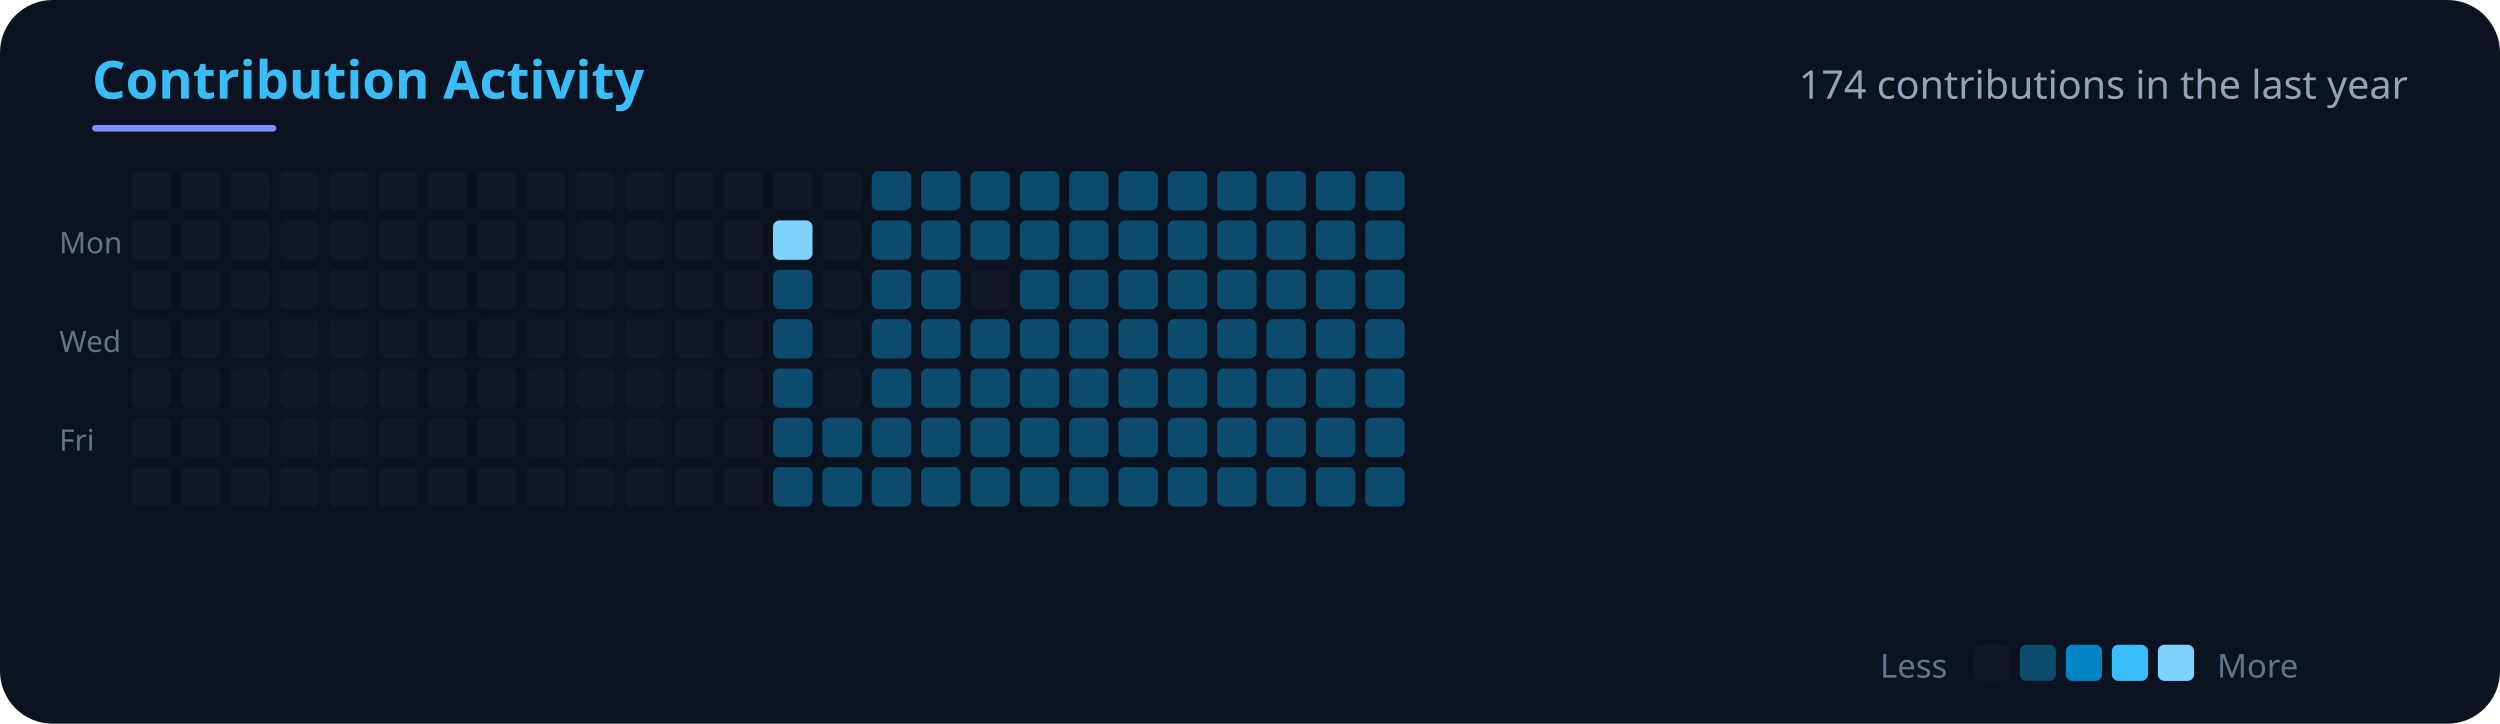
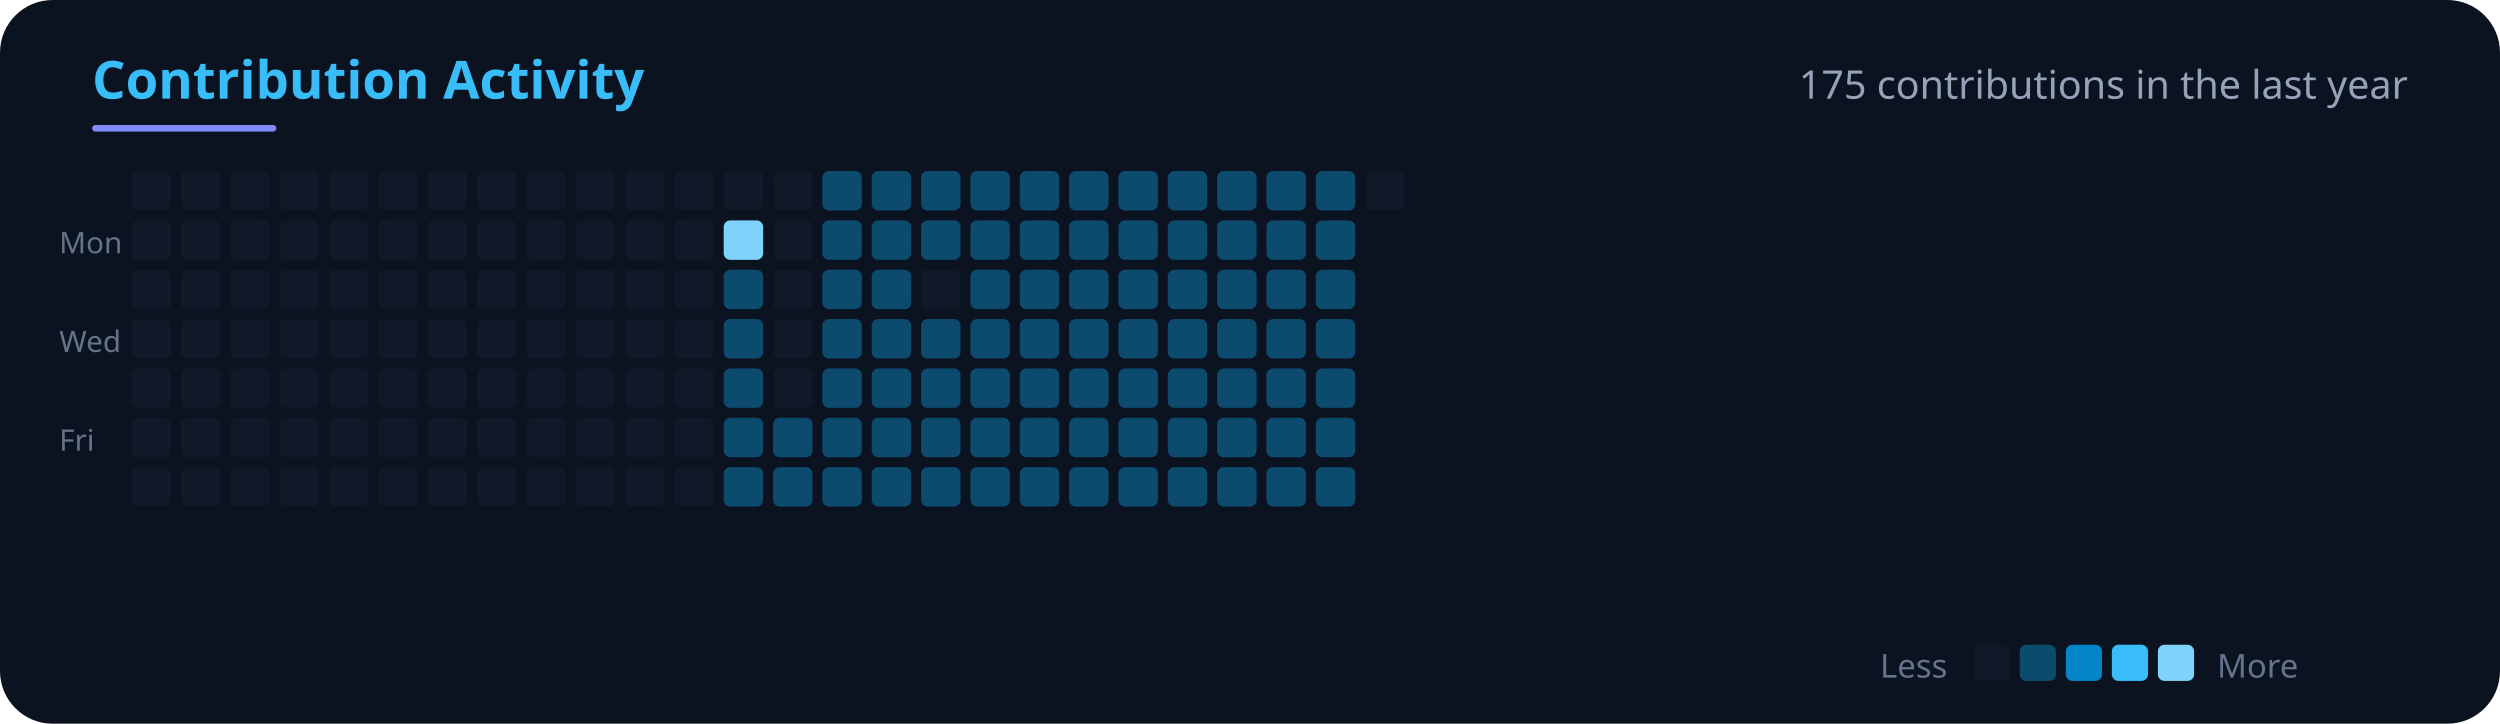
<svg xmlns="http://www.w3.org/2000/svg" width="760" height="220" viewBox="0 0 760 220" role="img">
  <rect width="100%" height="100%" rx="16" fill="#0B1220" />
  <text x="28" y="30" fill="#38BDF8" font-family="Segoe UI, Ubuntu, sans-serif" font-size="16" font-weight="700">Contribution Activity</text>
-   <text x="732" y="30" text-anchor="end" fill="#94A3B8" font-family="Segoe UI, Ubuntu, sans-serif" font-size="12">174 contributions in the last year</text>
+   <text x="732" y="30" text-anchor="end" fill="#94A3B8" font-family="Segoe UI, Ubuntu, sans-serif" font-size="12">175 contributions in the last year</text>
  <rect x="28" y="38" width="56" height="2" rx="1" fill="#818CF8" />
  <text x="18" y="77" fill="#64748B" font-family="Segoe UI, Ubuntu, sans-serif" font-size="9">Mon</text>
  <text x="18" y="107" fill="#64748B" font-family="Segoe UI, Ubuntu, sans-serif" font-size="9">Wed</text>
  <text x="18" y="137" fill="#64748B" font-family="Segoe UI, Ubuntu, sans-serif" font-size="9">Fri</text>
  <rect x="40" y="52" width="12" height="12" rx="2" fill="#111827" />
  <rect x="40" y="67" width="12" height="12" rx="2" fill="#111827" />
  <rect x="40" y="82" width="12" height="12" rx="2" fill="#111827" />
  <rect x="40" y="97" width="12" height="12" rx="2" fill="#111827" />
  <rect x="40" y="112" width="12" height="12" rx="2" fill="#111827" />
  <rect x="40" y="127" width="12" height="12" rx="2" fill="#111827" />
  <rect x="40" y="142" width="12" height="12" rx="2" fill="#111827" />
  <rect x="55" y="52" width="12" height="12" rx="2" fill="#111827" />
  <rect x="55" y="67" width="12" height="12" rx="2" fill="#111827" />
  <rect x="55" y="82" width="12" height="12" rx="2" fill="#111827" />
  <rect x="55" y="97" width="12" height="12" rx="2" fill="#111827" />
  <rect x="55" y="112" width="12" height="12" rx="2" fill="#111827" />
  <rect x="55" y="127" width="12" height="12" rx="2" fill="#111827" />
  <rect x="55" y="142" width="12" height="12" rx="2" fill="#111827" />
  <rect x="70" y="52" width="12" height="12" rx="2" fill="#111827" />
  <rect x="70" y="67" width="12" height="12" rx="2" fill="#111827" />
  <rect x="70" y="82" width="12" height="12" rx="2" fill="#111827" />
  <rect x="70" y="97" width="12" height="12" rx="2" fill="#111827" />
  <rect x="70" y="112" width="12" height="12" rx="2" fill="#111827" />
  <rect x="70" y="127" width="12" height="12" rx="2" fill="#111827" />
  <rect x="70" y="142" width="12" height="12" rx="2" fill="#111827" />
  <rect x="85" y="52" width="12" height="12" rx="2" fill="#111827" />
  <rect x="85" y="67" width="12" height="12" rx="2" fill="#111827" />
  <rect x="85" y="82" width="12" height="12" rx="2" fill="#111827" />
  <rect x="85" y="97" width="12" height="12" rx="2" fill="#111827" />
  <rect x="85" y="112" width="12" height="12" rx="2" fill="#111827" />
  <rect x="85" y="127" width="12" height="12" rx="2" fill="#111827" />
  <rect x="85" y="142" width="12" height="12" rx="2" fill="#111827" />
  <rect x="100" y="52" width="12" height="12" rx="2" fill="#111827" />
  <rect x="100" y="67" width="12" height="12" rx="2" fill="#111827" />
  <rect x="100" y="82" width="12" height="12" rx="2" fill="#111827" />
  <rect x="100" y="97" width="12" height="12" rx="2" fill="#111827" />
  <rect x="100" y="112" width="12" height="12" rx="2" fill="#111827" />
  <rect x="100" y="127" width="12" height="12" rx="2" fill="#111827" />
  <rect x="100" y="142" width="12" height="12" rx="2" fill="#111827" />
  <rect x="115" y="52" width="12" height="12" rx="2" fill="#111827" />
  <rect x="115" y="67" width="12" height="12" rx="2" fill="#111827" />
  <rect x="115" y="82" width="12" height="12" rx="2" fill="#111827" />
  <rect x="115" y="97" width="12" height="12" rx="2" fill="#111827" />
  <rect x="115" y="112" width="12" height="12" rx="2" fill="#111827" />
  <rect x="115" y="127" width="12" height="12" rx="2" fill="#111827" />
  <rect x="115" y="142" width="12" height="12" rx="2" fill="#111827" />
  <rect x="130" y="52" width="12" height="12" rx="2" fill="#111827" />
  <rect x="130" y="67" width="12" height="12" rx="2" fill="#111827" />
  <rect x="130" y="82" width="12" height="12" rx="2" fill="#111827" />
  <rect x="130" y="97" width="12" height="12" rx="2" fill="#111827" />
  <rect x="130" y="112" width="12" height="12" rx="2" fill="#111827" />
  <rect x="130" y="127" width="12" height="12" rx="2" fill="#111827" />
  <rect x="130" y="142" width="12" height="12" rx="2" fill="#111827" />
  <rect x="145" y="52" width="12" height="12" rx="2" fill="#111827" />
  <rect x="145" y="67" width="12" height="12" rx="2" fill="#111827" />
  <rect x="145" y="82" width="12" height="12" rx="2" fill="#111827" />
  <rect x="145" y="97" width="12" height="12" rx="2" fill="#111827" />
  <rect x="145" y="112" width="12" height="12" rx="2" fill="#111827" />
  <rect x="145" y="127" width="12" height="12" rx="2" fill="#111827" />
  <rect x="145" y="142" width="12" height="12" rx="2" fill="#111827" />
  <rect x="160" y="52" width="12" height="12" rx="2" fill="#111827" />
  <rect x="160" y="67" width="12" height="12" rx="2" fill="#111827" />
  <rect x="160" y="82" width="12" height="12" rx="2" fill="#111827" />
  <rect x="160" y="97" width="12" height="12" rx="2" fill="#111827" />
  <rect x="160" y="112" width="12" height="12" rx="2" fill="#111827" />
  <rect x="160" y="127" width="12" height="12" rx="2" fill="#111827" />
  <rect x="160" y="142" width="12" height="12" rx="2" fill="#111827" />
  <rect x="175" y="52" width="12" height="12" rx="2" fill="#111827" />
  <rect x="175" y="67" width="12" height="12" rx="2" fill="#111827" />
  <rect x="175" y="82" width="12" height="12" rx="2" fill="#111827" />
  <rect x="175" y="97" width="12" height="12" rx="2" fill="#111827" />
  <rect x="175" y="112" width="12" height="12" rx="2" fill="#111827" />
  <rect x="175" y="127" width="12" height="12" rx="2" fill="#111827" />
  <rect x="175" y="142" width="12" height="12" rx="2" fill="#111827" />
  <rect x="190" y="52" width="12" height="12" rx="2" fill="#111827" />
  <rect x="190" y="67" width="12" height="12" rx="2" fill="#111827" />
  <rect x="190" y="82" width="12" height="12" rx="2" fill="#111827" />
  <rect x="190" y="97" width="12" height="12" rx="2" fill="#111827" />
  <rect x="190" y="112" width="12" height="12" rx="2" fill="#111827" />
  <rect x="190" y="127" width="12" height="12" rx="2" fill="#111827" />
  <rect x="190" y="142" width="12" height="12" rx="2" fill="#111827" />
  <rect x="205" y="52" width="12" height="12" rx="2" fill="#111827" />
  <rect x="205" y="67" width="12" height="12" rx="2" fill="#111827" />
  <rect x="205" y="82" width="12" height="12" rx="2" fill="#111827" />
  <rect x="205" y="97" width="12" height="12" rx="2" fill="#111827" />
  <rect x="205" y="112" width="12" height="12" rx="2" fill="#111827" />
  <rect x="205" y="127" width="12" height="12" rx="2" fill="#111827" />
  <rect x="205" y="142" width="12" height="12" rx="2" fill="#111827" />
  <rect x="220" y="52" width="12" height="12" rx="2" fill="#111827" />
-   <rect x="220" y="67" width="12" height="12" rx="2" fill="#111827" />
-   <rect x="220" y="82" width="12" height="12" rx="2" fill="#111827" />
-   <rect x="220" y="97" width="12" height="12" rx="2" fill="#111827" />
-   <rect x="220" y="112" width="12" height="12" rx="2" fill="#111827" />
-   <rect x="220" y="127" width="12" height="12" rx="2" fill="#111827" />
-   <rect x="220" y="142" width="12" height="12" rx="2" fill="#111827" />
+   <rect x="220" y="67" width="12" height="12" rx="2" fill="#7DD3FC" />
+   <rect x="220" y="82" width="12" height="12" rx="2" fill="#0C4A6E" />
+   <rect x="220" y="97" width="12" height="12" rx="2" fill="#0C4A6E" />
+   <rect x="220" y="112" width="12" height="12" rx="2" fill="#0C4A6E" />
+   <rect x="220" y="127" width="12" height="12" rx="2" fill="#0C4A6E" />
+   <rect x="220" y="142" width="12" height="12" rx="2" fill="#0C4A6E" />
  <rect x="235" y="52" width="12" height="12" rx="2" fill="#111827" />
-   <rect x="235" y="67" width="12" height="12" rx="2" fill="#7DD3FC" />
-   <rect x="235" y="82" width="12" height="12" rx="2" fill="#0C4A6E" />
-   <rect x="235" y="97" width="12" height="12" rx="2" fill="#0C4A6E" />
-   <rect x="235" y="112" width="12" height="12" rx="2" fill="#0C4A6E" />
+   <rect x="235" y="67" width="12" height="12" rx="2" fill="#111827" />
+   <rect x="235" y="82" width="12" height="12" rx="2" fill="#111827" />
+   <rect x="235" y="97" width="12" height="12" rx="2" fill="#111827" />
+   <rect x="235" y="112" width="12" height="12" rx="2" fill="#111827" />
  <rect x="235" y="127" width="12" height="12" rx="2" fill="#0C4A6E" />
  <rect x="235" y="142" width="12" height="12" rx="2" fill="#0C4A6E" />
-   <rect x="250" y="52" width="12" height="12" rx="2" fill="#111827" />
-   <rect x="250" y="67" width="12" height="12" rx="2" fill="#111827" />
-   <rect x="250" y="82" width="12" height="12" rx="2" fill="#111827" />
-   <rect x="250" y="97" width="12" height="12" rx="2" fill="#111827" />
-   <rect x="250" y="112" width="12" height="12" rx="2" fill="#111827" />
+   <rect x="250" y="52" width="12" height="12" rx="2" fill="#0C4A6E" />
+   <rect x="250" y="67" width="12" height="12" rx="2" fill="#0C4A6E" />
+   <rect x="250" y="82" width="12" height="12" rx="2" fill="#0C4A6E" />
+   <rect x="250" y="97" width="12" height="12" rx="2" fill="#0C4A6E" />
+   <rect x="250" y="112" width="12" height="12" rx="2" fill="#0C4A6E" />
  <rect x="250" y="127" width="12" height="12" rx="2" fill="#0C4A6E" />
  <rect x="250" y="142" width="12" height="12" rx="2" fill="#0C4A6E" />
  <rect x="265" y="52" width="12" height="12" rx="2" fill="#0C4A6E" />
  <rect x="265" y="67" width="12" height="12" rx="2" fill="#0C4A6E" />
  <rect x="265" y="82" width="12" height="12" rx="2" fill="#0C4A6E" />
  <rect x="265" y="97" width="12" height="12" rx="2" fill="#0C4A6E" />
  <rect x="265" y="112" width="12" height="12" rx="2" fill="#0C4A6E" />
  <rect x="265" y="127" width="12" height="12" rx="2" fill="#0C4A6E" />
  <rect x="265" y="142" width="12" height="12" rx="2" fill="#0C4A6E" />
  <rect x="280" y="52" width="12" height="12" rx="2" fill="#0C4A6E" />
  <rect x="280" y="67" width="12" height="12" rx="2" fill="#0C4A6E" />
-   <rect x="280" y="82" width="12" height="12" rx="2" fill="#0C4A6E" />
+   <rect x="280" y="82" width="12" height="12" rx="2" fill="#111827" />
  <rect x="280" y="97" width="12" height="12" rx="2" fill="#0C4A6E" />
  <rect x="280" y="112" width="12" height="12" rx="2" fill="#0C4A6E" />
  <rect x="280" y="127" width="12" height="12" rx="2" fill="#0C4A6E" />
  <rect x="280" y="142" width="12" height="12" rx="2" fill="#0C4A6E" />
  <rect x="295" y="52" width="12" height="12" rx="2" fill="#0C4A6E" />
  <rect x="295" y="67" width="12" height="12" rx="2" fill="#0C4A6E" />
-   <rect x="295" y="82" width="12" height="12" rx="2" fill="#111827" />
+   <rect x="295" y="82" width="12" height="12" rx="2" fill="#0C4A6E" />
  <rect x="295" y="97" width="12" height="12" rx="2" fill="#0C4A6E" />
  <rect x="295" y="112" width="12" height="12" rx="2" fill="#0C4A6E" />
  <rect x="295" y="127" width="12" height="12" rx="2" fill="#0C4A6E" />
  <rect x="295" y="142" width="12" height="12" rx="2" fill="#0C4A6E" />
  <rect x="310" y="52" width="12" height="12" rx="2" fill="#0C4A6E" />
  <rect x="310" y="67" width="12" height="12" rx="2" fill="#0C4A6E" />
  <rect x="310" y="82" width="12" height="12" rx="2" fill="#0C4A6E" />
  <rect x="310" y="97" width="12" height="12" rx="2" fill="#0C4A6E" />
  <rect x="310" y="112" width="12" height="12" rx="2" fill="#0C4A6E" />
  <rect x="310" y="127" width="12" height="12" rx="2" fill="#0C4A6E" />
  <rect x="310" y="142" width="12" height="12" rx="2" fill="#0C4A6E" />
  <rect x="325" y="52" width="12" height="12" rx="2" fill="#0C4A6E" />
  <rect x="325" y="67" width="12" height="12" rx="2" fill="#0C4A6E" />
  <rect x="325" y="82" width="12" height="12" rx="2" fill="#0C4A6E" />
  <rect x="325" y="97" width="12" height="12" rx="2" fill="#0C4A6E" />
  <rect x="325" y="112" width="12" height="12" rx="2" fill="#0C4A6E" />
  <rect x="325" y="127" width="12" height="12" rx="2" fill="#0C4A6E" />
  <rect x="325" y="142" width="12" height="12" rx="2" fill="#0C4A6E" />
  <rect x="340" y="52" width="12" height="12" rx="2" fill="#0C4A6E" />
  <rect x="340" y="67" width="12" height="12" rx="2" fill="#0C4A6E" />
  <rect x="340" y="82" width="12" height="12" rx="2" fill="#0C4A6E" />
  <rect x="340" y="97" width="12" height="12" rx="2" fill="#0C4A6E" />
  <rect x="340" y="112" width="12" height="12" rx="2" fill="#0C4A6E" />
  <rect x="340" y="127" width="12" height="12" rx="2" fill="#0C4A6E" />
  <rect x="340" y="142" width="12" height="12" rx="2" fill="#0C4A6E" />
  <rect x="355" y="52" width="12" height="12" rx="2" fill="#0C4A6E" />
  <rect x="355" y="67" width="12" height="12" rx="2" fill="#0C4A6E" />
  <rect x="355" y="82" width="12" height="12" rx="2" fill="#0C4A6E" />
  <rect x="355" y="97" width="12" height="12" rx="2" fill="#0C4A6E" />
  <rect x="355" y="112" width="12" height="12" rx="2" fill="#0C4A6E" />
  <rect x="355" y="127" width="12" height="12" rx="2" fill="#0C4A6E" />
  <rect x="355" y="142" width="12" height="12" rx="2" fill="#0C4A6E" />
  <rect x="370" y="52" width="12" height="12" rx="2" fill="#0C4A6E" />
  <rect x="370" y="67" width="12" height="12" rx="2" fill="#0C4A6E" />
  <rect x="370" y="82" width="12" height="12" rx="2" fill="#0C4A6E" />
  <rect x="370" y="97" width="12" height="12" rx="2" fill="#0C4A6E" />
  <rect x="370" y="112" width="12" height="12" rx="2" fill="#0C4A6E" />
  <rect x="370" y="127" width="12" height="12" rx="2" fill="#0C4A6E" />
  <rect x="370" y="142" width="12" height="12" rx="2" fill="#0C4A6E" />
  <rect x="385" y="52" width="12" height="12" rx="2" fill="#0C4A6E" />
  <rect x="385" y="67" width="12" height="12" rx="2" fill="#0C4A6E" />
  <rect x="385" y="82" width="12" height="12" rx="2" fill="#0C4A6E" />
  <rect x="385" y="97" width="12" height="12" rx="2" fill="#0C4A6E" />
  <rect x="385" y="112" width="12" height="12" rx="2" fill="#0C4A6E" />
  <rect x="385" y="127" width="12" height="12" rx="2" fill="#0C4A6E" />
  <rect x="385" y="142" width="12" height="12" rx="2" fill="#0C4A6E" />
  <rect x="400" y="52" width="12" height="12" rx="2" fill="#0C4A6E" />
  <rect x="400" y="67" width="12" height="12" rx="2" fill="#0C4A6E" />
  <rect x="400" y="82" width="12" height="12" rx="2" fill="#0C4A6E" />
  <rect x="400" y="97" width="12" height="12" rx="2" fill="#0C4A6E" />
  <rect x="400" y="112" width="12" height="12" rx="2" fill="#0C4A6E" />
  <rect x="400" y="127" width="12" height="12" rx="2" fill="#0C4A6E" />
  <rect x="400" y="142" width="12" height="12" rx="2" fill="#0C4A6E" />
-   <rect x="415" y="52" width="12" height="12" rx="2" fill="#0C4A6E" />
-   <rect x="415" y="67" width="12" height="12" rx="2" fill="#0C4A6E" />
-   <rect x="415" y="82" width="12" height="12" rx="2" fill="#0C4A6E" />
-   <rect x="415" y="97" width="12" height="12" rx="2" fill="#0C4A6E" />
-   <rect x="415" y="112" width="12" height="12" rx="2" fill="#0C4A6E" />
-   <rect x="415" y="127" width="12" height="12" rx="2" fill="#0C4A6E" />
-   <rect x="415" y="142" width="12" height="12" rx="2" fill="#0C4A6E" />
+   <rect x="415" y="52" width="12" height="12" rx="2" fill="#111827" />
  <text x="592" y="206" text-anchor="end" fill="#64748B" font-size="10" font-family="Segoe UI, Ubuntu, sans-serif">Less</text>
  <rect x="600" y="196" width="11" height="11" rx="2" fill="#111827" />
  <rect x="614" y="196" width="11" height="11" rx="2" fill="#0C4A6E" />
  <rect x="628" y="196" width="11" height="11" rx="2" fill="#0284C7" />
  <rect x="642" y="196" width="11" height="11" rx="2" fill="#38BDF8" />
  <rect x="656" y="196" width="11" height="11" rx="2" fill="#7DD3FC" />
  <text x="674" y="206" fill="#64748B" font-size="10" font-family="Segoe UI, Ubuntu, sans-serif">More</text>
</svg>
